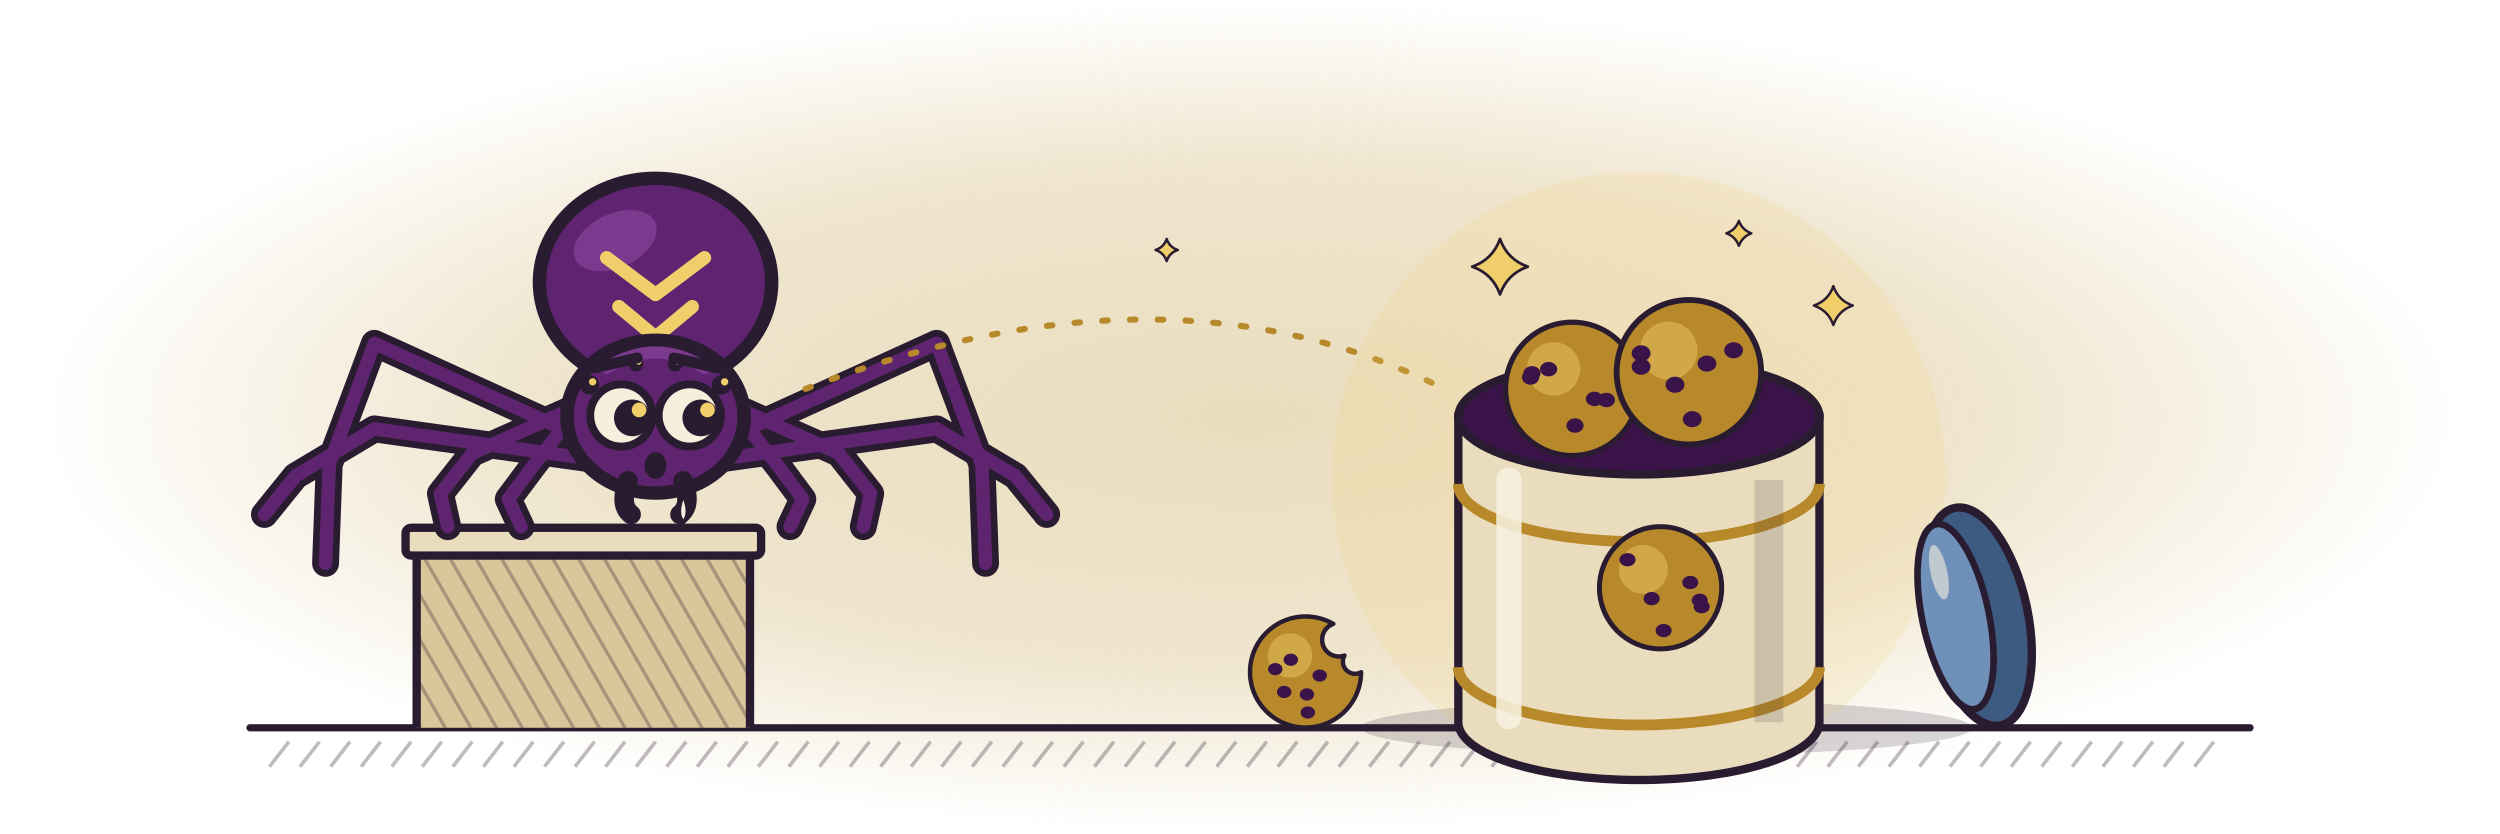
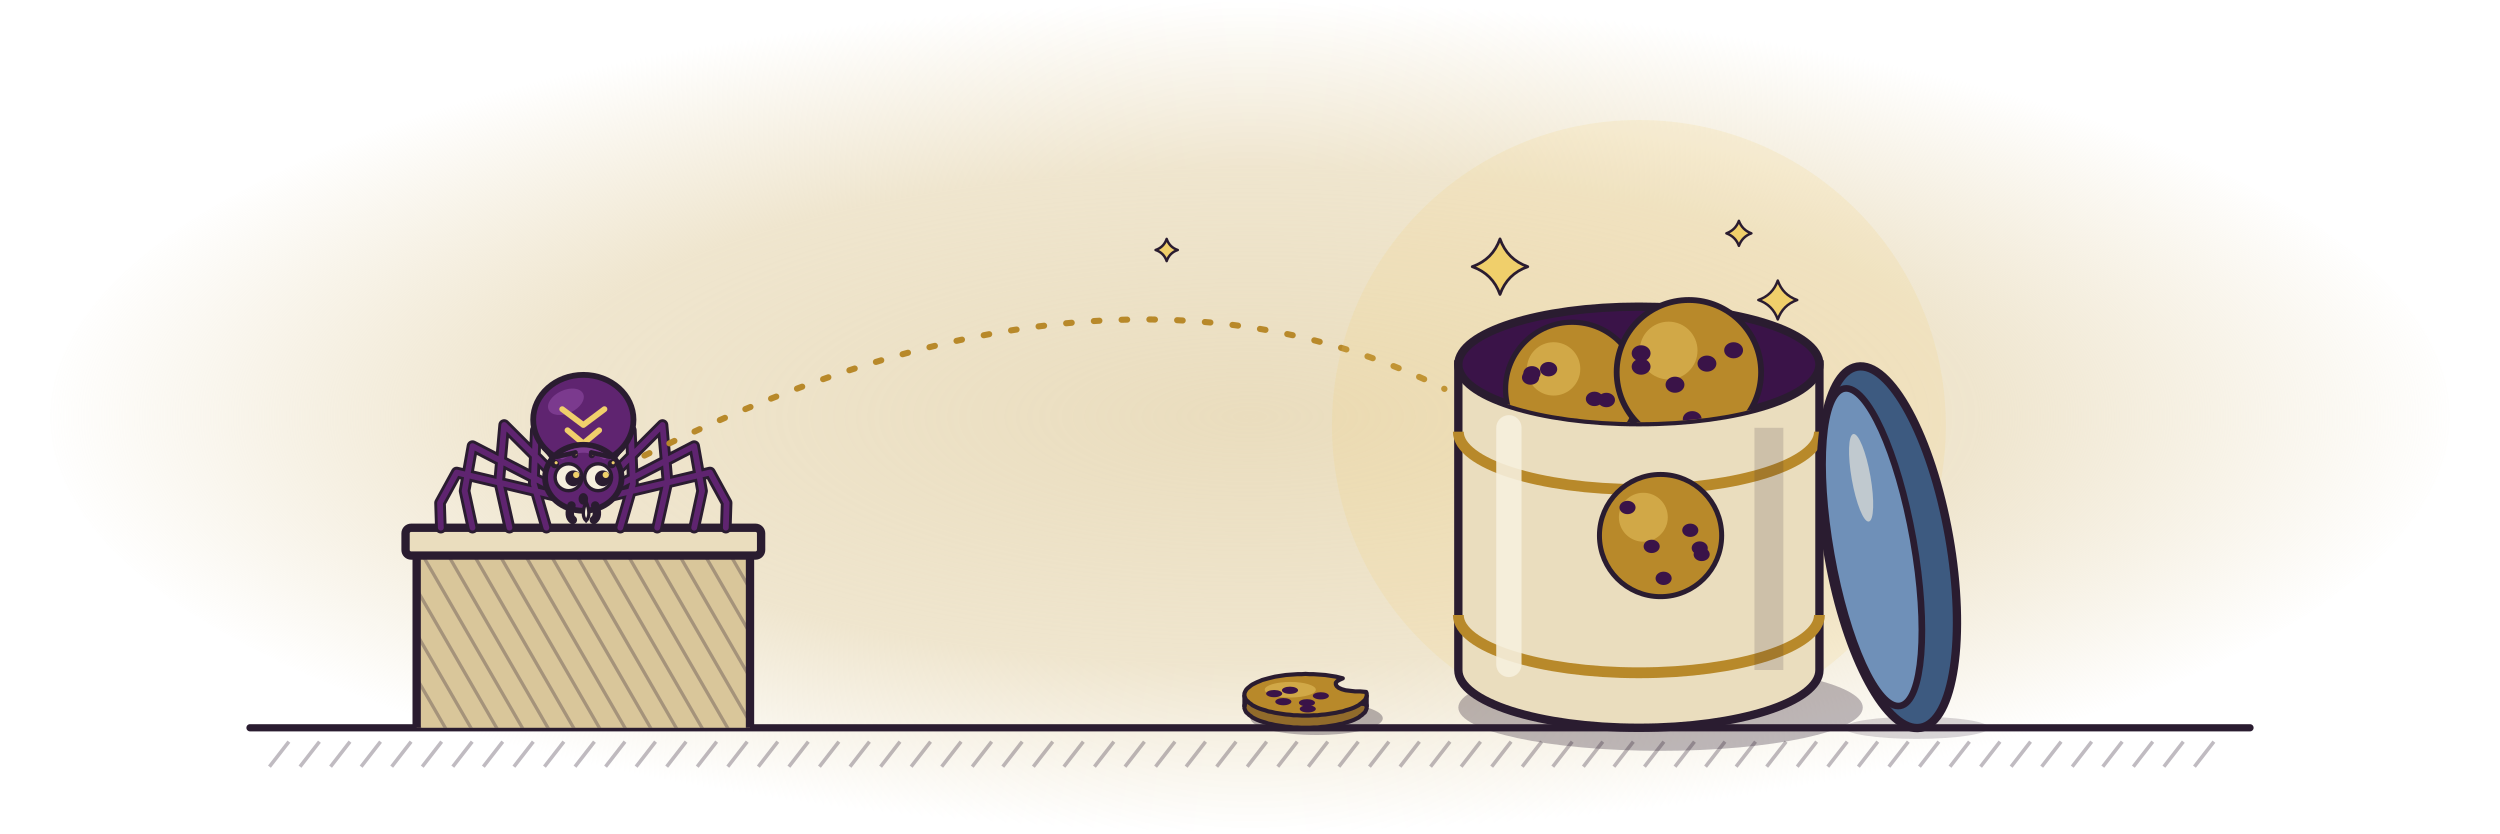
<svg xmlns="http://www.w3.org/2000/svg" viewBox="0 0 900 300" role="img" aria-label="A spider eyes an unguarded cookie tin">
  <defs>
    <radialGradient id="cw-glow" cx="50%" cy="50%" r="50%">
      <stop offset="0" stop-color="#eaddbe" />
      <stop offset=".6" stop-color="#eaddbe" stop-opacity=".75" />
      <stop offset="1" stop-color="#eaddbe" stop-opacity="0" />
    </radialGradient>
  </defs>
  <ellipse cx="450" cy="150" rx="432" ry="150" fill="url(#cw-glow)" />
  <path d="M90 262H810" stroke="#2a1c30" stroke-width="2.6" stroke-linecap="round" />
  <path d="M104 267l-7 9M115 267l-7 9M126 267l-7 9M137 267l-7 9M148 267l-7 9M159 267l-7 9M170 267l-7 9M181 267l-7 9M192 267l-7 9M203 267l-7 9M214 267l-7 9M225 267l-7 9M236 267l-7 9M247 267l-7 9M258 267l-7 9M269 267l-7 9M280 267l-7 9M291 267l-7 9M302 267l-7 9M313 267l-7 9M324 267l-7 9M335 267l-7 9M346 267l-7 9M357 267l-7 9M368 267l-7 9M379 267l-7 9M390 267l-7 9M401 267l-7 9M412 267l-7 9M423 267l-7 9M434 267l-7 9M445 267l-7 9M456 267l-7 9M467 267l-7 9M478 267l-7 9M489 267l-7 9M500 267l-7 9M511 267l-7 9M522 267l-7 9M533 267l-7 9M544 267l-7 9M555 267l-7 9M566 267l-7 9M577 267l-7 9M588 267l-7 9M599 267l-7 9M610 267l-7 9M621 267l-7 9M632 267l-7 9M643 267l-7 9M654 267l-7 9M665 267l-7 9M676 267l-7 9M687 267l-7 9M698 267l-7 9M709 267l-7 9M720 267l-7 9M731 267l-7 9M742 267l-7 9M753 267l-7 9M764 267l-7 9M775 267l-7 9M786 267l-7 9M797 267l-7 9" stroke="#2a1c30" stroke-width="1.3" opacity=".3" />
  <path d="M150 262V196h120v66" fill="#d9c69a" stroke="#2a1c30" stroke-width="3" stroke-linejoin="round" />
  <clipPath id="cw-bx">
    <rect x="150" y="196" width="120" height="66" />
  </clipPath>
  <path clip-path="url(#cw-bx)" d="M235.1 135.5L303.5 254.1M228.1 139.5L296.6 258.1M221.2 143.5L289.7 262.1M214.3 147.5L282.8 266.1M207.4 151.5L275.8 270.1M200.4 155.5L268.9 274.1M193.5 159.5L262 278.1M186.6 163.5L255 282.1M179.6 167.5L248.1 286.1M172.7 171.5L241.2 290.1M165.8 175.5L234.3 294.1M158.9 179.5L227.3 298.1M151.9 183.5L220.4 302.1M145 187.5L213.5 306.1M138.1 191.5L206.5 310.1M131.1 195.5L199.6 314.1M124.2 199.5L192.7 318.1M117.3 203.5L185.8 322.1" stroke="#2a1c30" stroke-width="1.2" opacity="0.3" fill="none" />
  <rect x="146" y="190" width="128" height="10" rx="2" fill="#eaddbe" stroke="#2a1c30" stroke-width="3" />
-   <g transform="translate(236 150) scale(2.2 2.2)">
-     <path d="M9 -6L20 8L24.1 13.5L22 18M12 -2L30 6L35.2 12.6L34 18M13 3L46 -12L53.4 7.8L54 24M10 7L46 2L58.9 9.7L64 16M-9 -6L-20 8L-24.1 13.5L-22 18M-12 -2L-30 6L-35.2 12.6L-34 18M-13 3L-46 -12L-53.4 7.8L-54 24M-10 7L-46 2L-58.9 9.7L-64 16" stroke="#2a1c30" stroke-width="4.4" fill="none" stroke-linecap="round" stroke-linejoin="round" />
-     <path d="M9 -6L20 8L24.1 13.5L22 18M12 -2L30 6L35.2 12.6L34 18M13 3L46 -12L53.4 7.8L54 24M10 7L46 2L58.9 9.7L64 16M-9 -6L-20 8L-24.1 13.5L-22 18M-12 -2L-30 6L-35.2 12.6L-34 18M-13 3L-46 -12L-53.4 7.8L-54 24M-10 7L-46 2L-58.9 9.7L-64 16" stroke="#5f2470" stroke-width="2.2" fill="none" stroke-linecap="round" stroke-linejoin="round" />
+   <g transform="translate(210 172) scale(0.95 0.95)">
+     <path d="M9 -6L18 -18L18.8 2.3L14 18.9M12 -2L30 -20L31.9 1.4L28 18.9M13 3L42 -12L45 5L42 18.9M10 7L48 -2L54.3 9.5L54 18.9M-9 -6L-18 -18L-18.8 2.3L-14 18.9M-12 -2L-30 -20L-31.9 1.4L-28 18.9M-13 3L-42 -12L-45 5L-42 18.9M-10 7L-48 -2L-54.3 9.5L-54 18.9" stroke="#2a1c30" stroke-width="4.4" fill="none" stroke-linecap="round" stroke-linejoin="round" />
+     <path d="M9 -6L18 -18L18.8 2.3L14 18.9M12 -2L30 -20L31.9 1.4L28 18.9M13 3L42 -12L45 5L42 18.9M10 7L48 -2L54.3 9.5L54 18.9M-9 -6L-18 -18L-18.8 2.3L-14 18.9M-12 -2L-30 -20L-31.9 1.4L-28 18.9M-13 3L-42 -12L-45 5L-42 18.9M-10 7L-48 -2L-54.3 9.5L-54 18.9" stroke="#5f2470" stroke-width="2.2" fill="none" stroke-linecap="round" stroke-linejoin="round" />
    <ellipse cx="0" cy="-22" rx="19" ry="17" fill="#5f2470" stroke="#2a1c30" stroke-width="2.2" />
    <ellipse cx="-6.6" cy="-28.8" rx="7.2" ry="4.4" fill="#7b3a8e" transform="rotate(-25 -6.6 -28.8)" />
    <path d="M-8 -26l8 6 8-6M-6 -18l6 5 6-5" stroke="#f0cf6b" stroke-width="2.2" fill="none" stroke-linecap="round" stroke-linejoin="round" />
    <ellipse cx="0" cy="0" rx="14.5" ry="12.5" fill="#5f2470" stroke="#2a1c30" stroke-width="2.2" />
    <path d="M-8 -8q8 -5 16 0" stroke="#7b3a8e" stroke-width="2" fill="none" stroke-linecap="round" />
    <path d="M-4.5 10.5q-1.5 4 0.5 5.5M4.5 10.5q1.5 4 -0.5 5.5" stroke="#2a1c30" stroke-width="3.2" fill="none" stroke-linecap="round" />
    <circle cx="-10.8" cy="-5.2" r="1.6" fill="#2a1c30" />
    <circle cx="-10.3" cy="-5.7" r="0.6" fill="#f0cf6b" />
    <circle cx="10.8" cy="-5.2" r="1.6" fill="#2a1c30" />
    <circle cx="11.3" cy="-5.7" r="0.6" fill="#f0cf6b" />
    <circle cx="-3.2" cy="-8.6" r="1.2" fill="#2a1c30" />
    <circle cx="-2.8" cy="-9" r="0.5" fill="#f0cf6b" />
    <circle cx="3.2" cy="-8.6" r="1.2" fill="#2a1c30" />
    <circle cx="3.6" cy="-9" r="0.5" fill="#f0cf6b" />
    <circle cx="-5.6" cy="-0.2" r="5.1" fill="#f6efdd" stroke="#2a1c30" stroke-width="1.3" />
    <circle cx="-3.8" cy="0.2" r="3" fill="#2a1c30" />
    <circle cx="-2.7" cy="-1.1" r="1.2" fill="#f0cf6b" />
    <circle cx="5.6" cy="-0.2" r="5.1" fill="#f6efdd" stroke="#2a1c30" stroke-width="1.3" />
    <circle cx="7.4" cy="0.2" r="3" fill="#2a1c30" />
    <circle cx="8.5" cy="-1.1" r="1.2" fill="#f0cf6b" />
    <path d="M-10 -8l7 -1.6M10 -8l-7 -1.6" stroke="#2a1c30" stroke-width="1.8" stroke-linecap="round" />
    <ellipse cx="0" cy="8" rx="1.8" ry="2.2" fill="#2a1c30" />
  </g>
-   <path d="M246 178q-3 7 0 10q3 -3 0 -10z" fill="#f6efdd" stroke="#2a1c30" stroke-width="1.4" />
-   <path d="M290 140Q420 90 520 140" stroke="#b8892a" stroke-width="2.2" fill="none" stroke-linecap="round" stroke-linejoin="round" stroke-dasharray="2 8" />
-   <ellipse cx="600" cy="262" rx="110" ry="10" fill="#2a1c30" opacity="0.18" />
-   <ellipse cx="590" cy="172" rx="110.5" ry="110" fill="#f0cf6b" opacity=".16" />
-   <path d="M525 150V260A65 20.8 0 0 0 655 260V150z" fill="#eaddbe" stroke="#2a1c30" stroke-width="3" />
-   <path d="M525 174.2A65 20.8 0 0 0 655 174.2M525 240.2A65 20.8 0 0 0 655 240.2" stroke="#b8892a" stroke-width="3.9" fill="none" />
-   <circle cx="597.8" cy="211.6" r="22" fill="#b8892a" stroke="#2a1c30" stroke-width="1.8" />
-   <circle cx="591.6" cy="205" r="8.8" fill="#f0cf6b" opacity=".45" />
-   <ellipse cx="598.9" cy="227" rx="2.9" ry="2.4" fill="#3a1348" />
-   <ellipse cx="585.9" cy="201.5" rx="2.9" ry="2.4" fill="#3a1348" />
-   <ellipse cx="611.9" cy="216.1" rx="2.9" ry="2.4" fill="#3a1348" />
-   <ellipse cx="594.6" cy="215.5" rx="2.9" ry="2.4" fill="#3a1348" />
-   <ellipse cx="612.6" cy="218.4" rx="2.9" ry="2.4" fill="#3a1348" />
-   <ellipse cx="608.5" cy="209.7" rx="2.9" ry="2.4" fill="#3a1348" />
-   <path d="M543.2 172.8V258" stroke="#f6efdd" stroke-width="9.1" opacity=".9" stroke-linecap="round" />
-   <path d="M636.8 172.8V260" stroke="#2a1c30" stroke-width="10.4" opacity=".15" />
-   <ellipse cx="590" cy="150" rx="65" ry="20.8" fill="#3a1348" stroke="#2a1c30" stroke-width="3" />
-   <circle cx="566" cy="140" r="24" fill="#b8892a" stroke="#2a1c30" stroke-width="1.9" />
-   <circle cx="559.3" cy="132.8" r="9.6" fill="#f0cf6b" opacity=".45" />
-   <ellipse cx="567" cy="153.2" rx="3.1" ry="2.6" fill="#3a1348" />
-   <ellipse cx="551.5" cy="134.4" rx="3.1" ry="2.6" fill="#3a1348" />
-   <ellipse cx="578.3" cy="144" rx="3.1" ry="2.6" fill="#3a1348" />
-   <ellipse cx="574" cy="143.6" rx="3.1" ry="2.6" fill="#3a1348" />
-   <ellipse cx="551" cy="135.9" rx="3.1" ry="2.6" fill="#3a1348" />
-   <ellipse cx="557.5" cy="132.9" rx="3.1" ry="2.6" fill="#3a1348" />
-   <circle cx="608" cy="134" r="26" fill="#b8892a" stroke="#2a1c30" stroke-width="2.1" />
-   <circle cx="600.7" cy="126.2" r="10.4" fill="#f0cf6b" opacity=".45" />
-   <ellipse cx="609.2" cy="150.9" rx="3.4" ry="2.9" fill="#3a1348" />
-   <ellipse cx="624.1" cy="126.1" rx="3.4" ry="2.9" fill="#3a1348" />
-   <ellipse cx="603" cy="138.5" rx="3.4" ry="2.9" fill="#3a1348" />
-   <ellipse cx="614.5" cy="130.9" rx="3.4" ry="2.9" fill="#3a1348" />
-   <ellipse cx="590.8" cy="127.2" rx="3.4" ry="2.9" fill="#3a1348" />
-   <ellipse cx="590.8" cy="132" rx="3.4" ry="2.9" fill="#3a1348" />
-   <ellipse cx="712" cy="222" rx="18" ry="40" fill="#3d5a80" stroke="#2a1c30" stroke-width="3" transform="rotate(-12 712 222)" />
-   <ellipse cx="704" cy="222" rx="12" ry="34" fill="#6f90b8" stroke="#2a1c30" stroke-width="2.4" transform="rotate(-12 704 222)" />
-   <ellipse cx="698" cy="206" rx="3" ry="10" fill="#f6efdd" opacity=".6" transform="rotate(-12 698 206)" />
-   <path d="M480 224.6A20 20 0 1 0 490 242a4.4 4.4 0 0 1 -6 -6a4.4 4.4 0 0 1 -4 -11.4z" fill="#b8892a" stroke="#2a1c30" stroke-width="1.6" stroke-linejoin="round" />
-   <circle cx="464.4" cy="236" r="8" fill="#f0cf6b" opacity=".45" />
-   <ellipse cx="470.5" cy="250" rx="2.6" ry="2.2" fill="#3a1348" />
-   <ellipse cx="475.1" cy="243.2" rx="2.6" ry="2.2" fill="#3a1348" />
-   <ellipse cx="462.3" cy="249.1" rx="2.6" ry="2.2" fill="#3a1348" />
-   <ellipse cx="459.1" cy="240.9" rx="2.6" ry="2.2" fill="#3a1348" />
-   <ellipse cx="464.7" cy="237.5" rx="2.6" ry="2.2" fill="#3a1348" />
-   <ellipse cx="470.8" cy="256.5" rx="2.6" ry="2.2" fill="#3a1348" />
+   <path d="M211 180.5q-2 5 0 7q2 -2 0 -7z" fill="#f6efdd" stroke="#2a1c30" stroke-width="1.2" />
+   <path d="M232 164Q400 80 520 140" stroke="#b8892a" stroke-width="2.2" fill="none" stroke-linecap="round" stroke-linejoin="round" stroke-dasharray="2 8" />
+   <ellipse cx="590" cy="153.2" rx="110.5" ry="110" fill="#f0cf6b" opacity=".16" />
+   <ellipse cx="597.8" cy="254.7" rx="72.8" ry="15.6" fill="#2a1c30" opacity=".3" />
+   <path d="M525 131.2V241.2A65 20.8 0 0 0 655 241.2V131.2z" fill="#eaddbe" stroke="#2a1c30" stroke-width="3" />
+   <path d="M525 155.4A65 20.8 0 0 0 655 155.4M525 221.4A65 20.8 0 0 0 655 221.4" stroke="#b8892a" stroke-width="3.9" fill="none" />
+   <circle cx="597.8" cy="192.8" r="22" fill="#b8892a" stroke="#2a1c30" stroke-width="1.8" />
+   <circle cx="591.6" cy="186.2" r="8.8" fill="#f0cf6b" opacity=".45" />
+   <ellipse cx="598.9" cy="208.2" rx="2.9" ry="2.4" fill="#3a1348" />
+   <ellipse cx="585.9" cy="182.7" rx="2.9" ry="2.4" fill="#3a1348" />
+   <ellipse cx="611.9" cy="197.3" rx="2.9" ry="2.4" fill="#3a1348" />
+   <ellipse cx="594.6" cy="196.7" rx="2.9" ry="2.4" fill="#3a1348" />
+   <ellipse cx="612.6" cy="199.6" rx="2.9" ry="2.4" fill="#3a1348" />
+   <ellipse cx="608.5" cy="190.9" rx="2.9" ry="2.4" fill="#3a1348" />
+   <path d="M543.2 154V239.2" stroke="#f6efdd" stroke-width="9.1" opacity=".9" stroke-linecap="round" />
+   <path d="M636.8 154V241.2" stroke="#2a1c30" stroke-width="10.4" opacity=".15" />
+   <ellipse cx="590" cy="131.2" rx="65" ry="20.8" fill="#3a1348" stroke="#2a1c30" stroke-width="3" />
+   <clipPath id="cw-in">
+     <path d="M525 131.2A65 20.8 0 0 0 655 131.2V0H525z" />
+   </clipPath>
+   <g clip-path="url(#cw-in)">
+     <circle cx="566" cy="140" r="24" fill="#b8892a" stroke="#2a1c30" stroke-width="1.9" />
+     <circle cx="559.3" cy="132.8" r="9.6" fill="#f0cf6b" opacity=".45" />
+     <ellipse cx="567" cy="153.2" rx="3.1" ry="2.6" fill="#3a1348" />
+     <ellipse cx="551.5" cy="134.4" rx="3.1" ry="2.6" fill="#3a1348" />
+     <ellipse cx="578.3" cy="144" rx="3.1" ry="2.6" fill="#3a1348" />
+     <ellipse cx="574" cy="143.6" rx="3.1" ry="2.6" fill="#3a1348" />
+     <ellipse cx="551" cy="135.9" rx="3.1" ry="2.6" fill="#3a1348" />
+     <ellipse cx="557.5" cy="132.9" rx="3.1" ry="2.6" fill="#3a1348" />
+     <circle cx="608" cy="134" r="26" fill="#b8892a" stroke="#2a1c30" stroke-width="2.1" />
+     <circle cx="600.7" cy="126.2" r="10.4" fill="#f0cf6b" opacity=".45" />
+     <ellipse cx="609.2" cy="150.9" rx="3.4" ry="2.9" fill="#3a1348" />
+     <ellipse cx="624.1" cy="126.1" rx="3.4" ry="2.9" fill="#3a1348" />
+     <ellipse cx="603" cy="138.5" rx="3.4" ry="2.9" fill="#3a1348" />
+     <ellipse cx="614.5" cy="130.9" rx="3.4" ry="2.9" fill="#3a1348" />
+     <ellipse cx="590.8" cy="127.2" rx="3.4" ry="2.9" fill="#3a1348" />
+     <ellipse cx="590.8" cy="132" rx="3.4" ry="2.9" fill="#3a1348" />
+   </g>
+   <ellipse cx="690" cy="262" rx="26" ry="4" fill="#2a1c30" opacity="0.18" />
+   <ellipse cx="680" cy="197" rx="22" ry="66" fill="#3d5a80" stroke="#2a1c30" stroke-width="3" transform="rotate(-10 680 197)" />
+   <ellipse cx="674" cy="197" rx="15" ry="58" fill="#6f90b8" stroke="#2a1c30" stroke-width="2.4" transform="rotate(-10 674 197)" />
+   <ellipse cx="670" cy="172" rx="3.4" ry="16" fill="#f6efdd" opacity=".6" transform="rotate(-10 670 172)" />
+   <ellipse cx="474" cy="258.6" rx="23.8" ry="6" fill="#2a1c30" opacity=".32" />
+   <g fill="#b8892a">
+     <path d="M491.8,253.5 492,254 492,254.5 492,255 491.8,255.5 491.6,256 491.3,256.5 490.8,256.9 490.3,257.4 489.7,257.8 489.1,258.3 488.3,258.7 487.5,259.1 486.5,259.5 485.6,259.8 484.5,260.1 483.4,260.5 482.2,260.7 481,261 479.7,261.2 478.4,261.4 477.1,261.6 475.7,261.7 474.3,261.9 472.9,261.9 471.4,262 470,262 468.6,262 467.1,261.9 465.7,261.9 464.3,261.7 462.9,261.6 461.6,261.4 460.3,261.2 459,261 457.8,260.7 456.6,260.5 455.5,260.1 454.4,259.8 453.5,259.5 452.5,259.1 451.7,258.7 450.9,258.3 450.3,257.8 449.7,257.4 449.2,256.9 448.7,256.5 448.4,256 448.2,255.5 448,255 448,254.5 448,254 448.2,253.5 448.4,253.1 448.7,252.6 449.2,252.1 449.7,251.7 450.3,251.2 450.9,250.8 451.7,250.4 452.5,250 453.5,249.6 454.4,249.2 455.5,248.9 456.6,248.6 457.8,248.3 459,248 460.3,247.8 461.6,247.6 462.9,247.4 464.3,247.3 465.7,247.2 467.1,247.1 468.6,247.1 470,247 471.4,247.1 472.9,247.1 474.3,247.2 475.7,247.3 477.1,247.4 478.4,247.6 479.7,247.8 481,248 482.2,248.3 483.4,248.6 482.3,249.1 481.4,249.6 480.9,250.2 480.9,250.8 481.2,251.4 481.9,252 483,252.5 484.4,252.9 486.1,253.1 487.8,253.3 489.6,253.3z" />
+     <rect x="448" y="250.1" width="44" height="4.4" />
+   </g>
+   <g fill="#2a1c30" opacity=".28">
+     <path d="M491.8,253.5 492,254 492,254.5 492,255 491.8,255.5 491.6,256 491.3,256.5 490.8,256.9 490.3,257.4 489.7,257.8 489.1,258.3 488.3,258.7 487.5,259.1 486.5,259.5 485.6,259.8 484.5,260.1 483.4,260.5 482.2,260.7 481,261 479.7,261.2 478.4,261.4 477.1,261.6 475.7,261.7 474.3,261.9 472.9,261.9 471.4,262 470,262 468.6,262 467.1,261.9 465.7,261.9 464.3,261.7 462.9,261.6 461.6,261.4 460.3,261.2 459,261 457.8,260.7 456.6,260.5 455.5,260.1 454.4,259.8 453.5,259.5 452.5,259.1 451.7,258.7 450.9,258.3 450.3,257.8 449.7,257.4 449.2,256.9 448.7,256.5 448.4,256 448.2,255.5 448,255 448,254.5 448,254 448.2,253.5 448.4,253.1 448.7,252.6 449.2,252.1 449.7,251.7 450.3,251.2 450.9,250.8 451.7,250.4 452.5,250 453.5,249.6 454.4,249.2 455.5,248.9 456.6,248.6 457.8,248.3 459,248 460.3,247.8 461.6,247.6 462.9,247.4 464.3,247.3 465.7,247.2 467.1,247.1 468.6,247.1 470,247 471.4,247.1 472.9,247.1 474.3,247.2 475.7,247.3 477.1,247.4 478.4,247.6 479.7,247.8 481,248 482.2,248.3 483.4,248.6 482.3,249.1 481.4,249.6 480.9,250.2 480.9,250.8 481.2,251.4 481.9,252 483,252.5 484.4,252.9 486.1,253.1 487.8,253.3 489.6,253.3z" />
+     <rect x="448" y="250.1" width="44" height="4.4" />
+   </g>
+   <path d="M491.8,253.5 492,254 492,254.5 492,255 491.8,255.5 491.6,256 491.3,256.5 490.8,256.9 490.3,257.4 489.7,257.8 489.1,258.3 488.3,258.7 487.5,259.1 486.5,259.5 485.6,259.8 484.5,260.1 483.4,260.5 482.2,260.7 481,261 479.7,261.2 478.4,261.4 477.1,261.6 475.7,261.7 474.3,261.9 472.9,261.9 471.4,262 470,262 468.6,262 467.1,261.9 465.7,261.9 464.3,261.7 462.9,261.6 461.6,261.4 460.3,261.2 459,261 457.8,260.7 456.6,260.5 455.5,260.1 454.4,259.8 453.5,259.5 452.5,259.1 451.7,258.7 450.9,258.3 450.3,257.8 449.7,257.4 449.2,256.9 448.7,256.5 448.4,256 448.2,255.5 448,255 448,254.5 448,254 448.2,253.5 448.4,253.1 448.7,252.6 449.2,252.1 449.7,251.7 450.3,251.2 450.9,250.8 451.7,250.4 452.5,250 453.5,249.6 454.4,249.2 455.5,248.9 456.6,248.6 457.8,248.3 459,248 460.3,247.8 461.6,247.6 462.9,247.4 464.3,247.3 465.7,247.2 467.1,247.1 468.6,247.1 470,247 471.4,247.1 472.9,247.1 474.3,247.2 475.7,247.3 477.1,247.4 478.4,247.6 479.7,247.8 481,248 482.2,248.3 483.4,248.6 482.3,249.1 481.4,249.6 480.9,250.2 480.9,250.8 481.2,251.4 481.9,252 483,252.5 484.4,252.9 486.1,253.1 487.8,253.3 489.6,253.3z" fill="none" stroke="#2a1c30" stroke-width="1.5" />
+   <path d="M448 250.1v4.4M492 250.1v4.4" stroke="#2a1c30" stroke-width="1.5" />
+   <path d="M491.8,249.1 492,249.6 492,250.1 492,250.6 491.8,251.1 491.6,251.6 491.3,252.1 490.8,252.5 490.3,253 489.7,253.4 489.1,253.9 488.3,254.3 487.5,254.7 486.5,255.1 485.6,255.4 484.5,255.7 483.4,256.1 482.2,256.3 481,256.6 479.7,256.8 478.4,257 477.1,257.2 475.7,257.3 474.3,257.5 472.9,257.5 471.4,257.6 470,257.6 468.6,257.6 467.1,257.5 465.7,257.5 464.3,257.3 462.9,257.2 461.6,257 460.3,256.8 459,256.6 457.8,256.3 456.6,256.1 455.5,255.7 454.4,255.4 453.5,255.1 452.5,254.7 451.7,254.3 450.9,253.9 450.3,253.4 449.7,253 449.2,252.5 448.7,252.1 448.4,251.6 448.2,251.1 448,250.6 448,250.1 448,249.6 448.2,249.1 448.4,248.7 448.7,248.2 449.2,247.7 449.7,247.3 450.3,246.8 450.9,246.4 451.7,246 452.5,245.6 453.5,245.2 454.4,244.8 455.5,244.5 456.6,244.2 457.8,243.9 459,243.6 460.3,243.4 461.6,243.2 462.9,243 464.3,242.9 465.7,242.8 467.1,242.7 468.6,242.7 470,242.6 471.4,242.7 472.9,242.7 474.3,242.8 475.7,242.9 477.1,243 478.4,243.2 479.7,243.4 481,243.6 482.2,243.9 483.4,244.2 482.3,244.7 481.4,245.2 480.9,245.8 480.9,246.4 481.2,247 481.9,247.6 483,248.1 484.4,248.5 486.1,248.7 487.8,248.9 489.6,248.9z" fill="#b8892a" stroke="#2a1c30" stroke-width="1.5" stroke-linejoin="round" />
+   <ellipse cx="464.5" cy="248.3" rx="9.2" ry="2.8" fill="#f0cf6b" opacity=".45" />
+   <ellipse cx="470.5" cy="253" rx="2.9" ry="1.3" fill="#3a1348" />
+   <ellipse cx="475.5" cy="250.5" rx="2.9" ry="1.3" fill="#3a1348" />
+   <ellipse cx="462" cy="252.6" rx="2.9" ry="1.3" fill="#3a1348" />
+   <ellipse cx="458.7" cy="249.7" rx="2.9" ry="1.3" fill="#3a1348" />
+   <ellipse cx="464.4" cy="248.5" rx="2.9" ry="1.3" fill="#3a1348" />
+   <ellipse cx="470.8" cy="255.2" rx="2.9" ry="1.3" fill="#3a1348" />
  <path d="M540 86Q542.6 93.4 550 96Q542.6 98.6 540 106Q537.4 98.6 530 96Q537.4 93.4 540 86z" fill="#f0cf6b" stroke="#2a1c30" stroke-width="1" stroke-linejoin="round" />
-   <path d="M660 103Q661.8 108.2 667 110Q661.8 111.8 660 117Q658.2 111.8 653 110Q658.2 108.2 660 103z" fill="#f0cf6b" stroke="#2a1c30" stroke-width="0.9" stroke-linejoin="round" />
+   <path d="M640 101Q641.8 106.2 647 108Q641.8 109.8 640 115Q638.2 109.8 633 108Q638.2 106.2 640 101z" fill="#f0cf6b" stroke="#2a1c30" stroke-width="0.9" stroke-linejoin="round" />
  <path d="M626 79.5Q627.2 82.8 630.5 84Q627.2 85.2 626 88.5Q624.8 85.2 621.5 84Q624.8 82.8 626 79.5z" fill="#f0cf6b" stroke="#2a1c30" stroke-width="0.9" stroke-linejoin="round" />
  <path d="M420 86Q421 89 424 90Q421 91 420 94Q419 91 416 90Q419 89 420 86z" fill="#f0cf6b" stroke="#2a1c30" stroke-width="0.9" stroke-linejoin="round" />
</svg>
